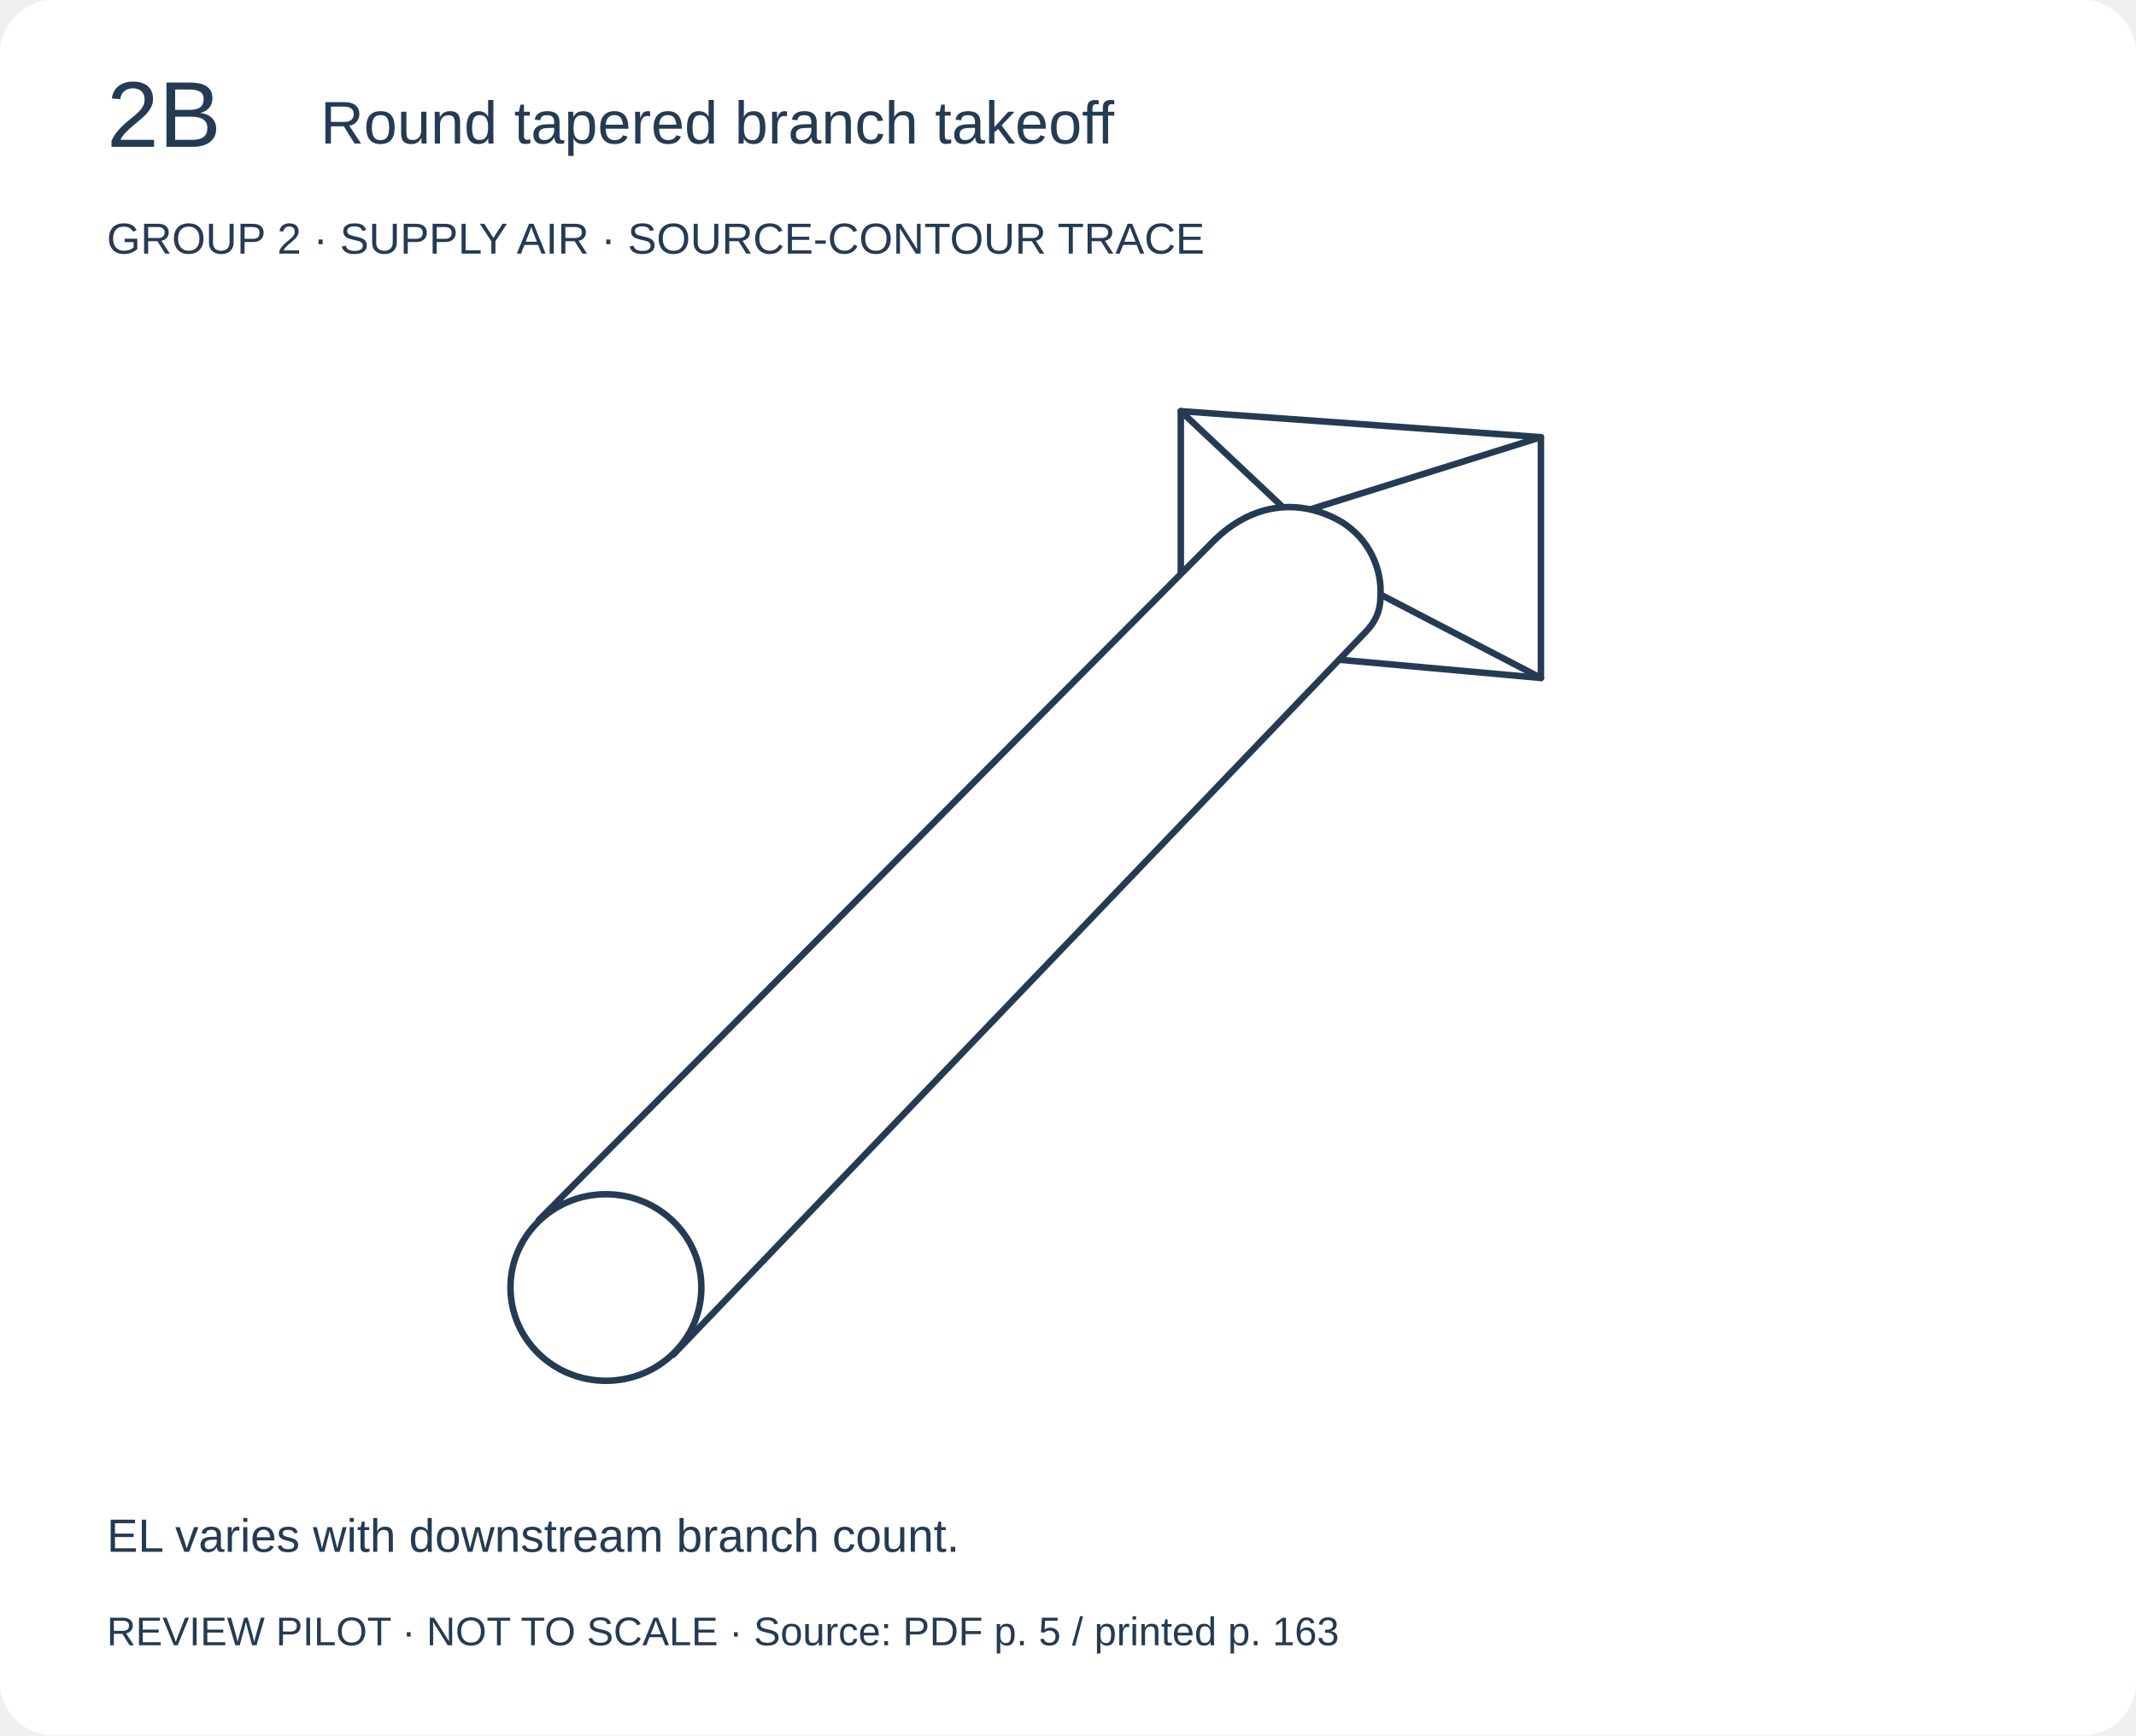
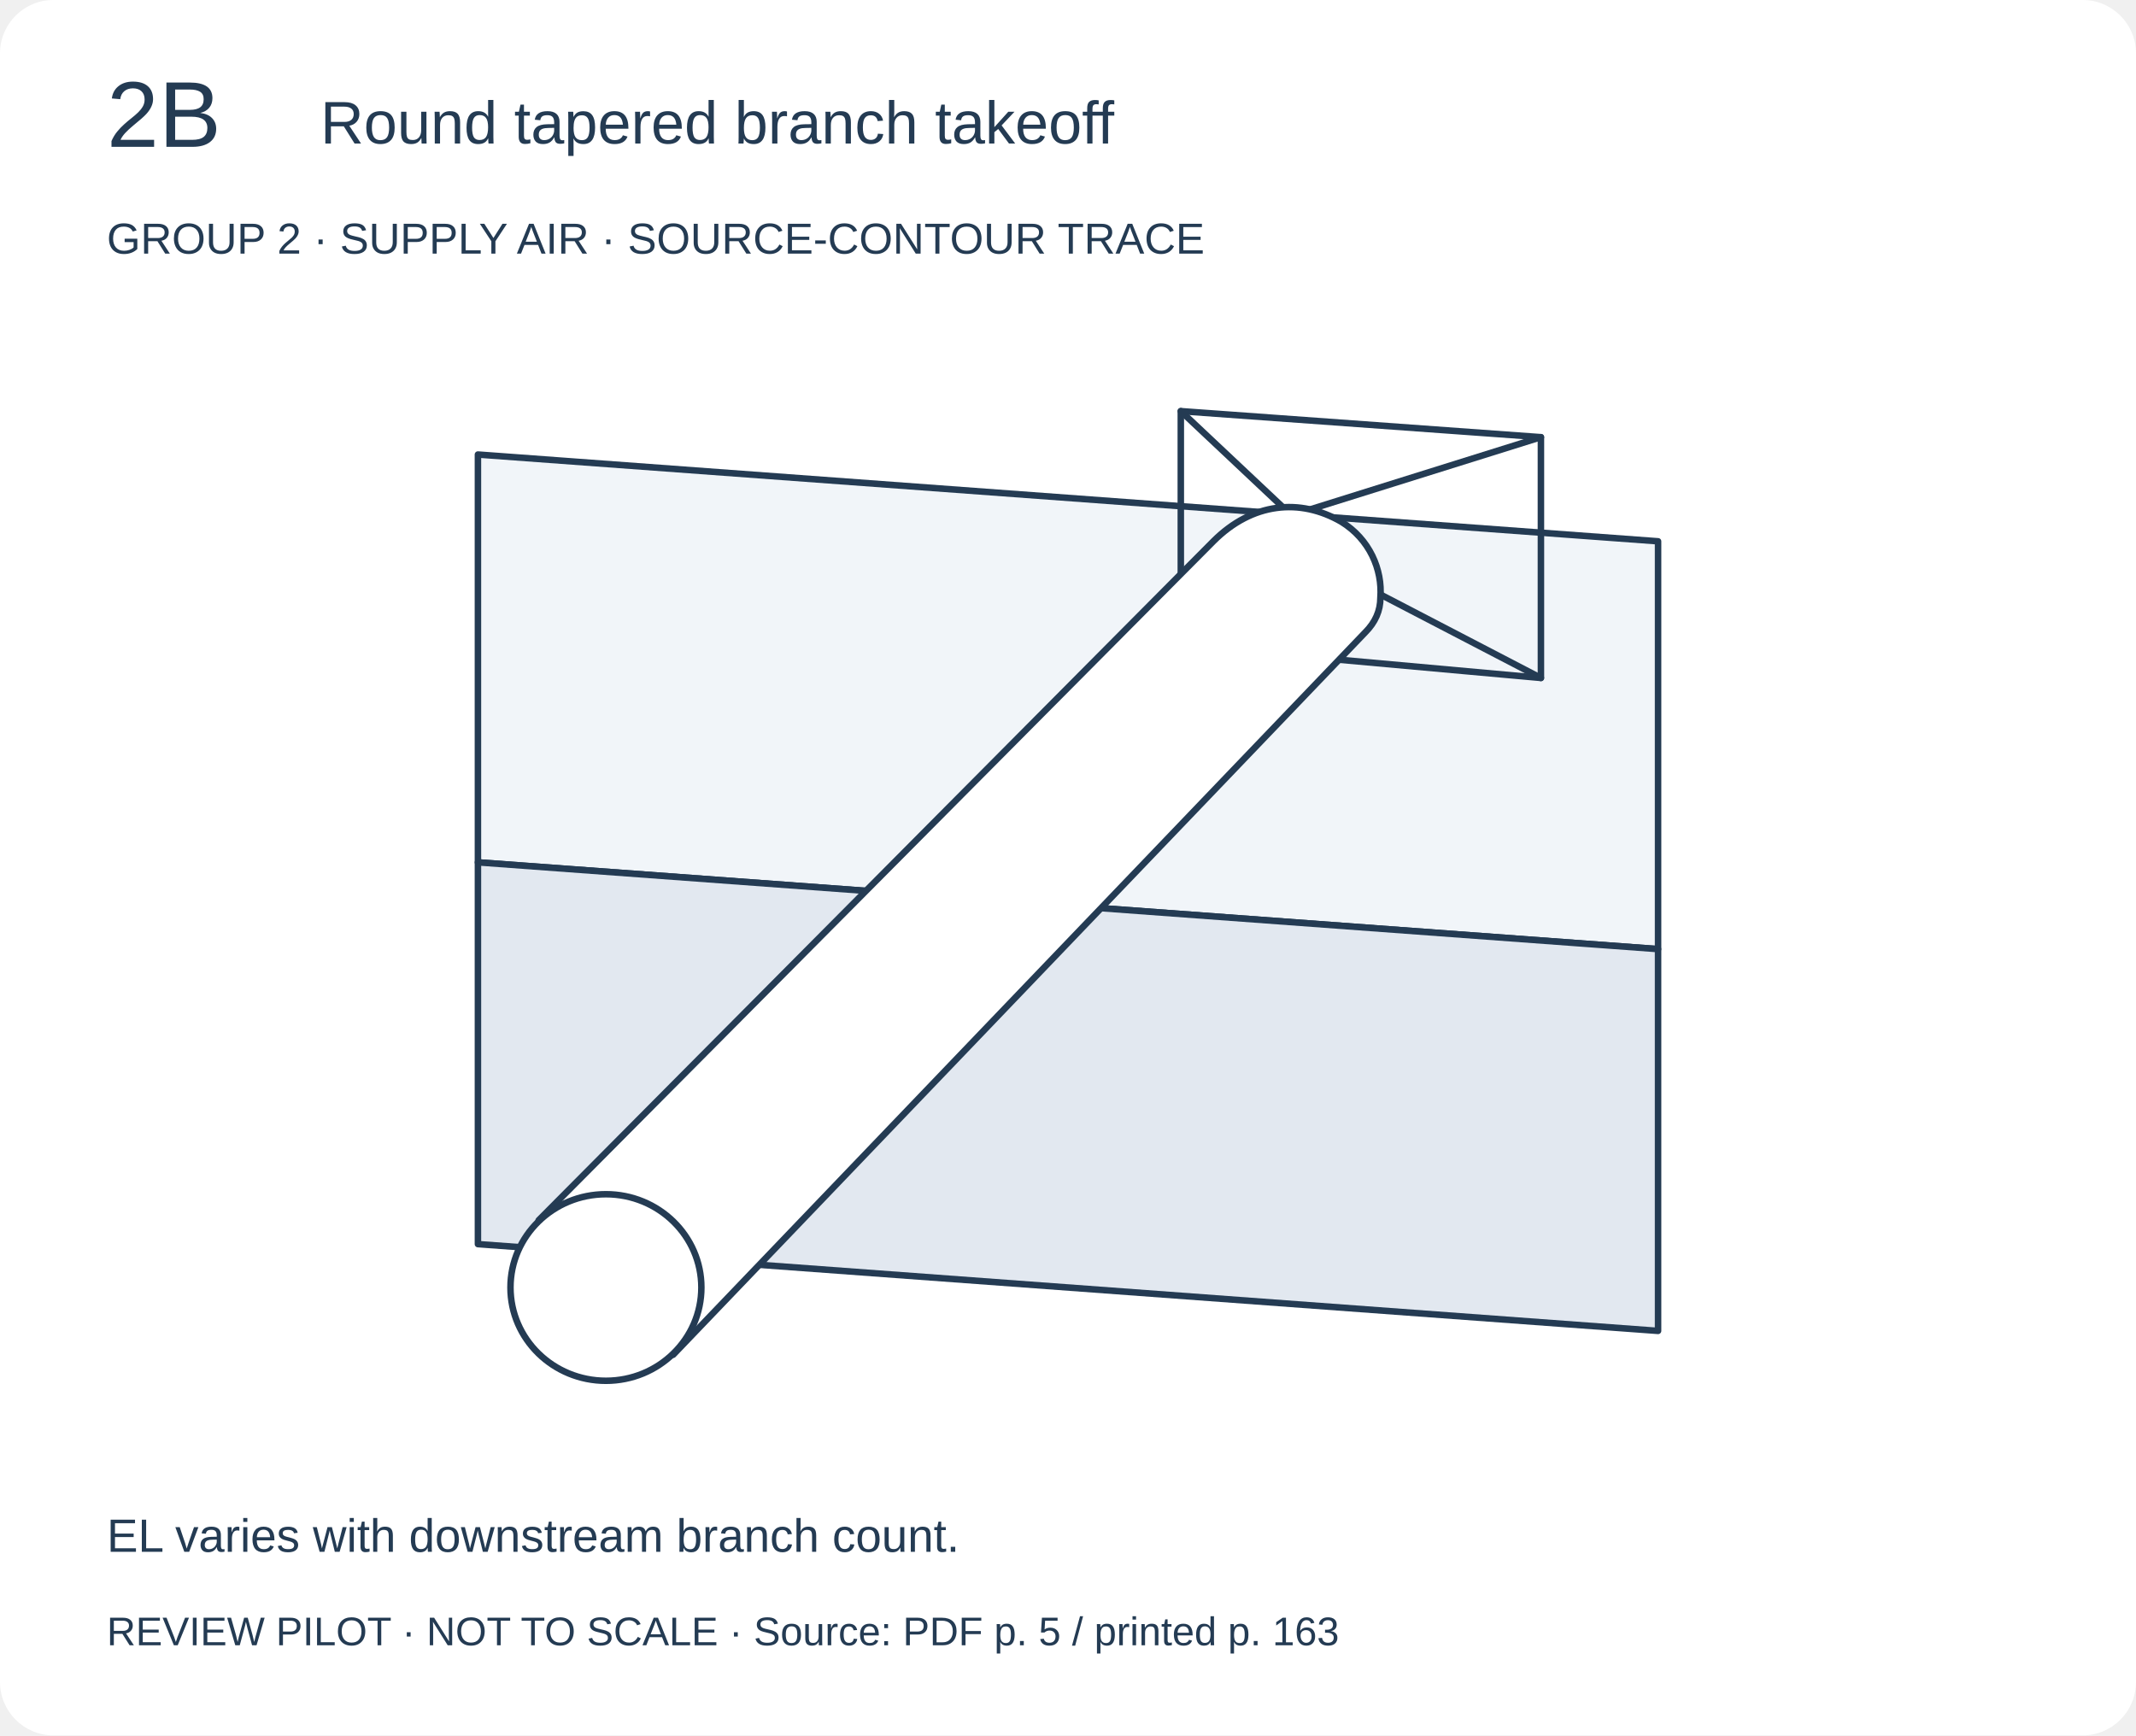
<svg xmlns="http://www.w3.org/2000/svg" width="640" height="520" viewBox="0 0 640 520" role="img" aria-labelledby="title desc">
  <defs>
    <marker id="arrow" markerWidth="8" markerHeight="6" refX="7" refY="3" orient="auto">
      <path d="M0 0L8 3L0 6Z" fill="#64748b" />
    </marker>
  </defs>
  <style>text{font-family:Arial,sans-serif;fill:#243b53;stroke:none}path,ellipse{stroke-linejoin:round;stroke-linecap:round}</style>
  <rect width="640" height="520" rx="16" fill="white" />
  <text x="32" y="44" font-size="28">2B</text>
  <text x="96" y="43" font-size="18">Round tapered branch takeoff</text>
  <text x="32" y="76" font-size="13">GROUP 2 · SUPPLY AIR · SOURCE-CONTOUR TRACE</text>
  <g stroke="#243b53" stroke-width="2.3" fill="none">
    <g transform="translate(143.2 105) scale(0.65)" fill="none" stroke="#243b53" stroke-width="3" stroke-linecap="round" stroke-linejoin="round">
+       <path d="M0 48L544 88L544 276L0 236Z" fill="#f1f5f9" />
+       <path d="M0 236L544 276V452L0 412Z" fill="#e2e8f0" />
      <path d="M324 28L490 40V151L324 136Z" />
      <path d="M324 28L375 76M490 40L375 76M490 151L415 112" />
      <path d="M28 401L339 88C357 70 379 68 398 79C411 87 417 101 416 114Q416 123 409 130L90 463Z" fill="white" />
      <ellipse cx="59" cy="432" rx="44" ry="43" fill="white" />
    </g>
  </g>
  <text x="32" y="465" font-size="14">EL varies with downstream branch count.</text>
  <text x="32" y="493" font-size="12">REVIEW PILOT · NOT TO SCALE · Source: PDF p. 5 / printed p. 163</text>
</svg>
